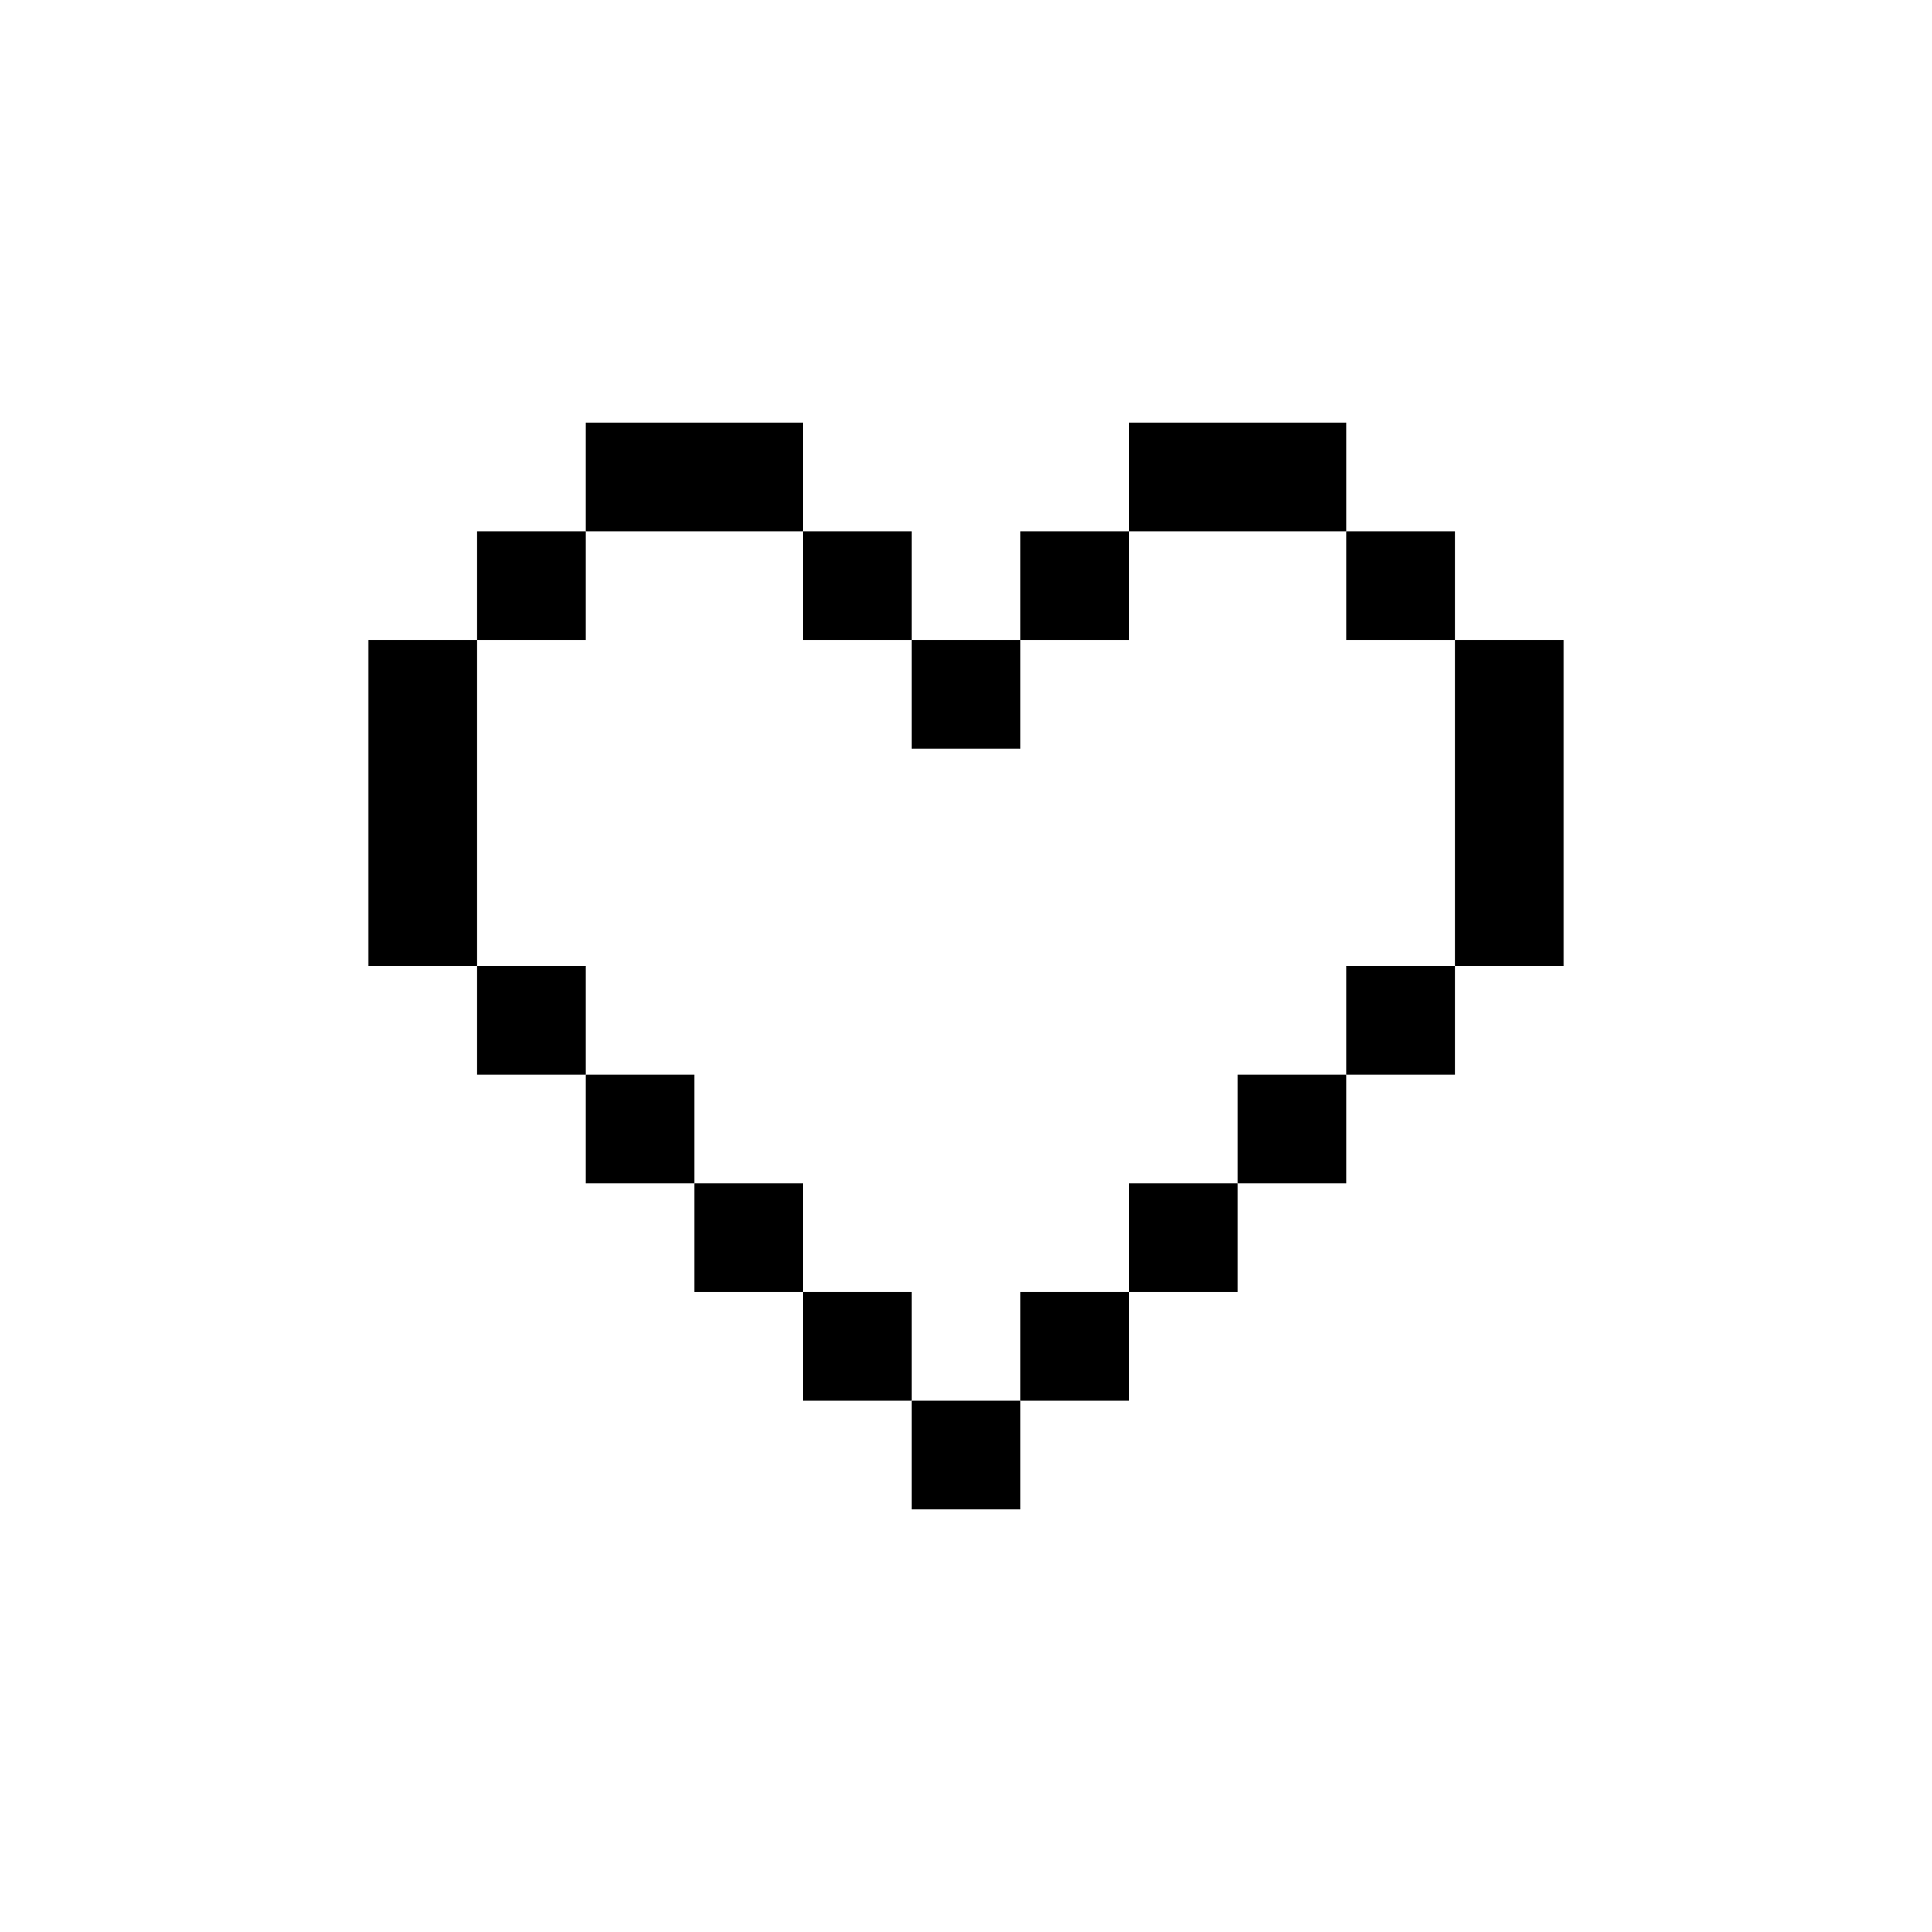
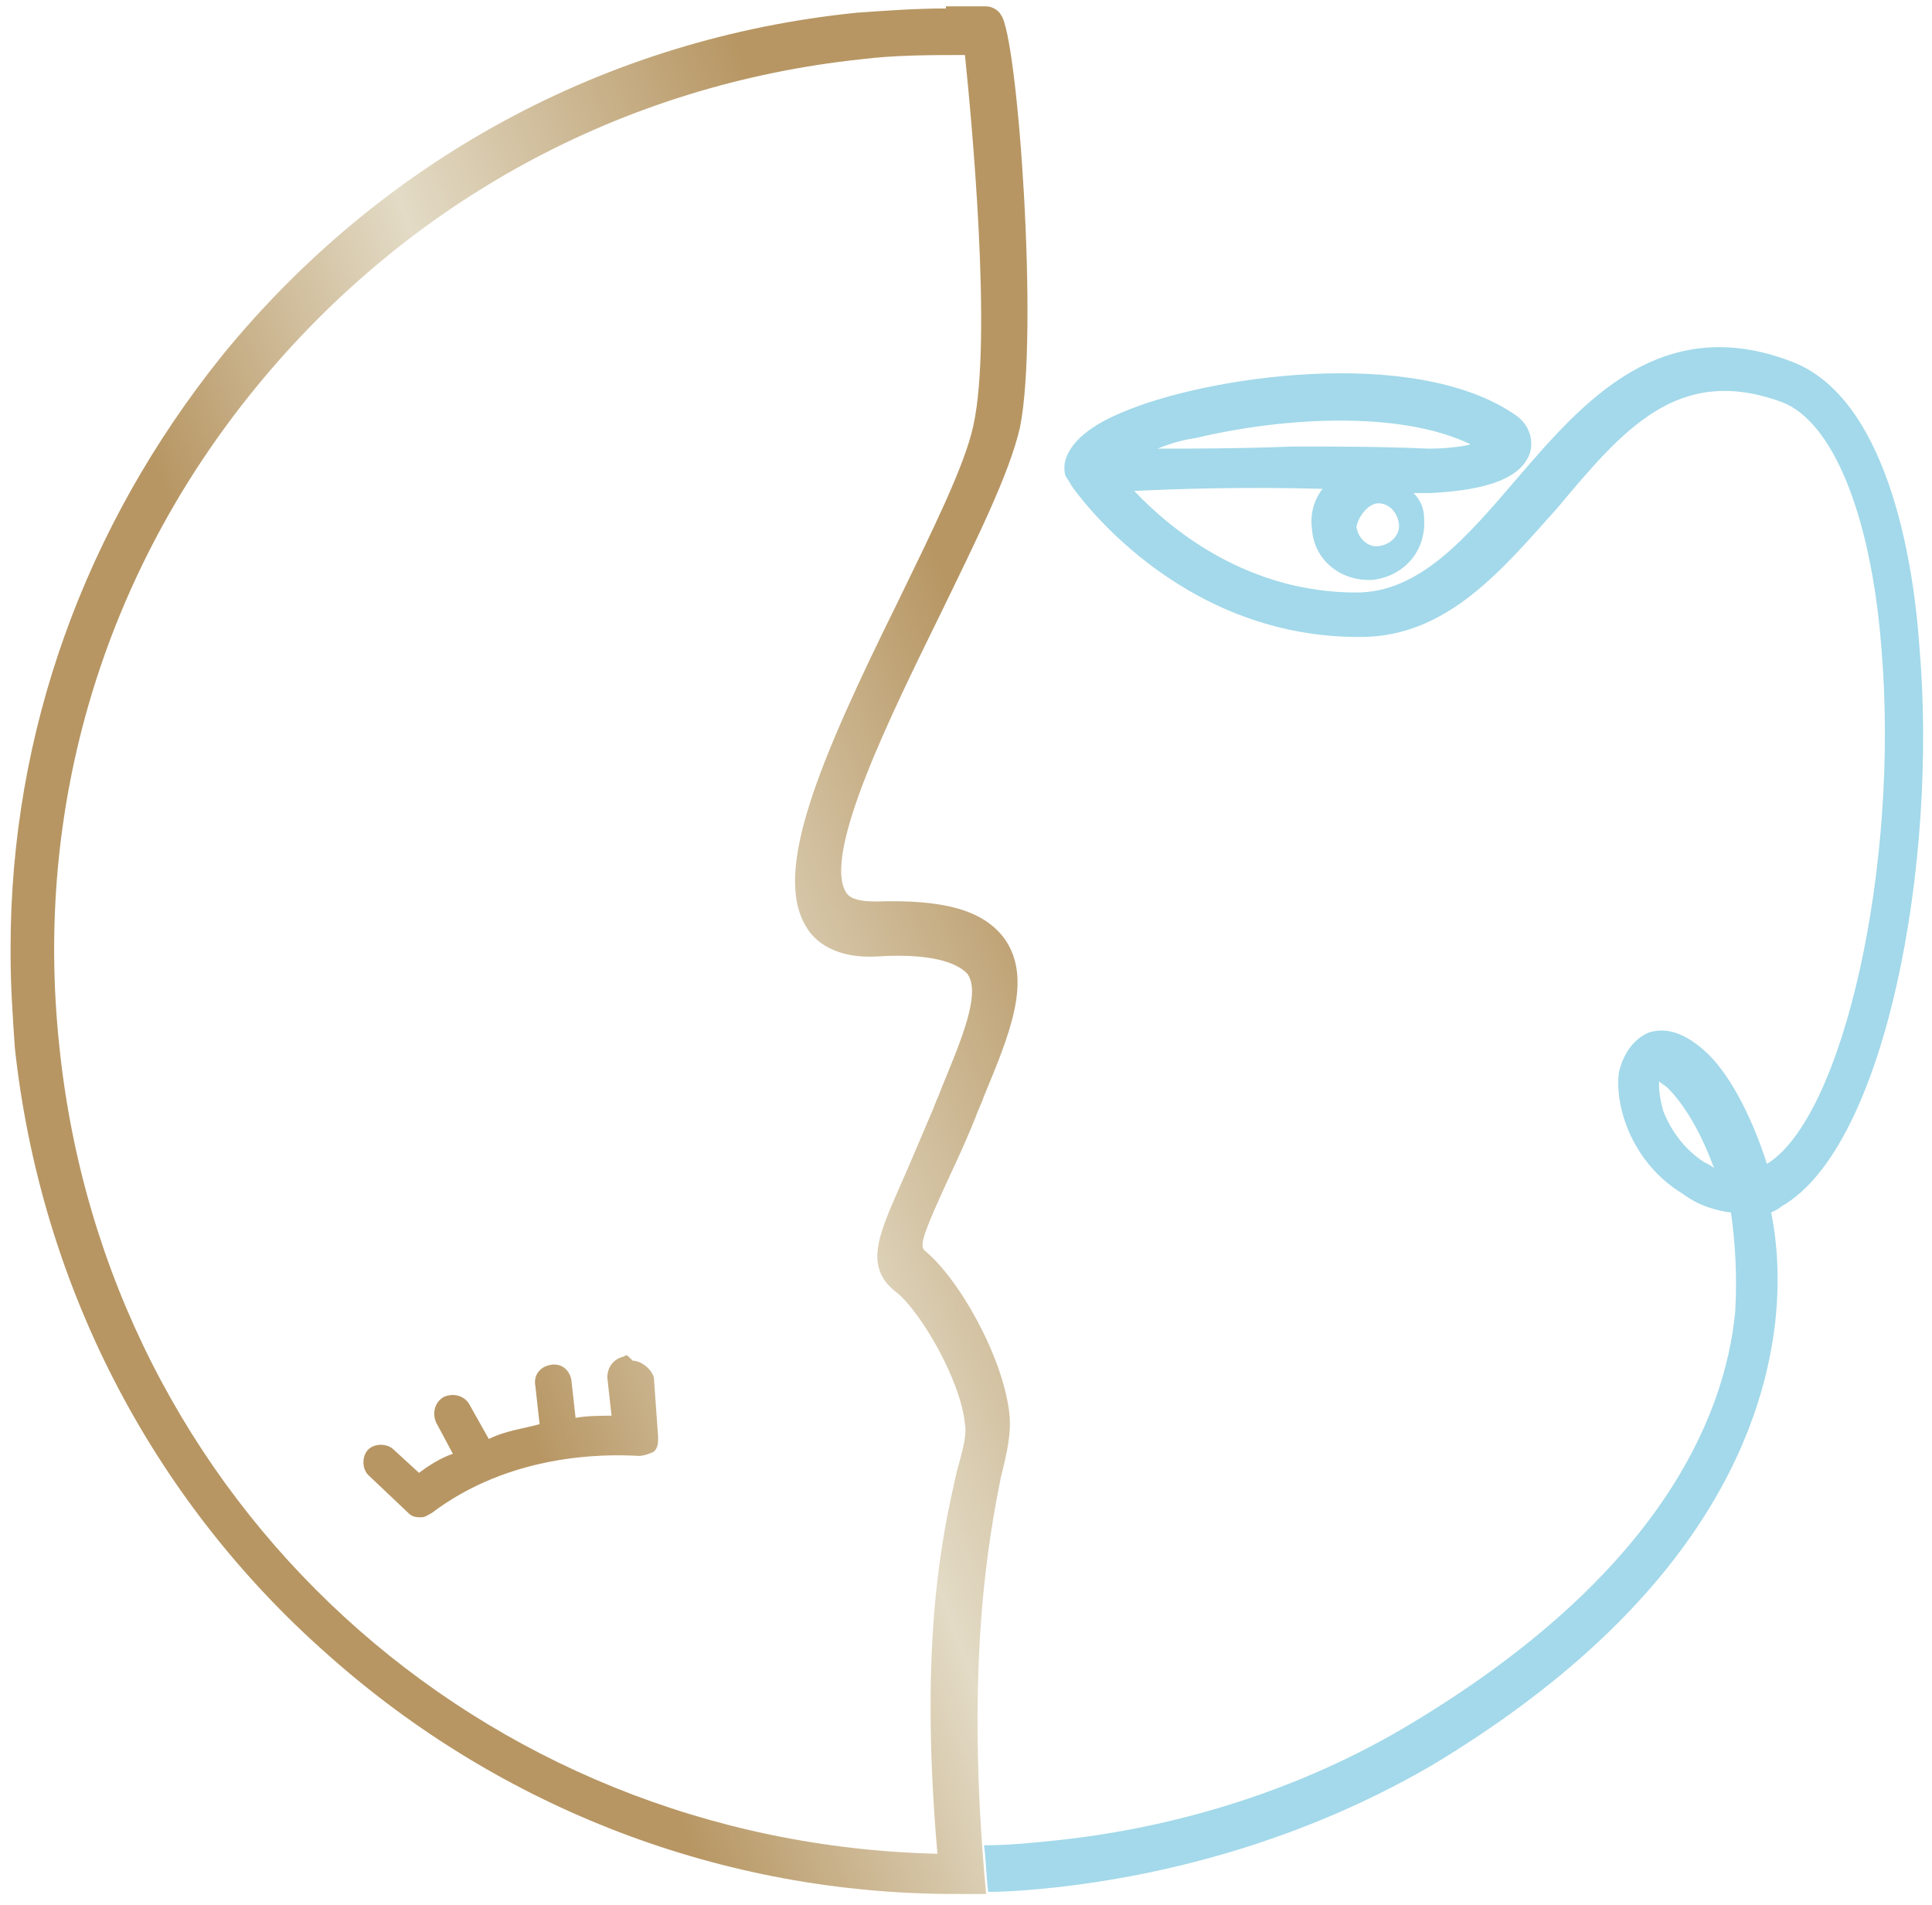
- <svg xmlns="http://www.w3.org/2000/svg" version="1.1" id="Ebene_1" x="0px" y="0px" viewBox="0 0 32 32" style="enable-background:new 0 0 32 32;" xml:space="preserve">
-   <g>
-     <polygon points="13.3,8.8 13.3,7 9.7,7 9.7,8.8 11.5,8.8  " />
-     <rect x="7.9" y="8.8" width="1.8" height="1.8" />
-     <polygon points="7.9,12.4 7.9,10.6 6.1,10.6 6.1,12.4 6.1,14.2 6.1,16 7.9,16 7.9,14.2  " />
-     <rect x="7.9" y="16" width="1.8" height="1.8" />
-     <rect x="22.3" y="8.8" width="1.8" height="1.8" />
-     <polygon points="22.3,8.8 22.3,7 18.7,7 18.7,8.8 20.5,8.8  " />
-     <rect x="16.9" y="8.8" width="1.8" height="1.8" />
-     <rect x="15.1" y="10.6" width="1.8" height="1.8" />
-     <rect x="13.3" y="8.8" width="1.8" height="1.8" />
-     <rect x="20.5" y="17.8" width="1.8" height="1.8" />
-     <rect x="22.3" y="16" width="1.8" height="1.8" />
-     <rect x="15.1" y="23.2" width="1.8" height="1.8" />
-     <polygon points="24.1,10.6 24.1,12.4 24.1,14.2 24.1,16 25.9,16 25.9,10.6  " />
-     <rect x="18.7" y="19.6" width="1.8" height="1.8" />
-     <rect x="16.9" y="21.4" width="1.8" height="1.8" />
-     <rect x="9.7" y="17.8" width="1.8" height="1.8" />
-     <rect x="11.5" y="19.6" width="1.8" height="1.8" />
-     <rect x="13.3" y="21.4" width="1.8" height="1.8" />
-   </g>
+ <svg xmlns="http://www.w3.org/2000/svg" xmlns:xlink="http://www.w3.org/1999/xlink" enable-background="new 0 0 91.3 90" version="1.1" viewBox="0 0 91.3 90" xml:space="preserve">
+   <path d="m90.7 30.5c-0.3-4.3-1.6-11.7-6-13.4-6.2-2.4-9.9 1.9-13 5.5-2.4 2.8-4.6 5.4-7.6 5.4-5.1 0-8.7-2.9-10.5-4.8 2-0.1 5.2-0.2 8.9-0.1-0.4 0.5-0.6 1.2-0.5 1.9 0.1 1.5 1.4 2.5 2.9 2.4 1.5-0.2 2.5-1.4 2.4-2.9 0-0.5-0.2-0.9-0.5-1.2h0.8c1.8-0.1 4.2-0.4 4.7-1.9 0.2-0.7-0.1-1.4-0.7-1.8-4.8-3.3-14.7-1.8-18.6-0.1-1.7 0.7-2.6 1.6-2.7 2.5 0 0.3 0 0.5 0.2 0.7 0 0.1 0.1 0.1 0.1 0.2 0.2 0.3 5 7.2 13.6 7.2h0.1c4.1 0 6.7-3.2 9.3-6.1 3.1-3.7 5.7-6.8 10.6-5 2.4 0.9 4.2 5.3 4.7 11.5 0.9 10.4-1.8 22.3-5.4 24.5-0.8-2.5-1.9-4.4-2.9-5.3-1.2-1.1-2.1-1.1-2.7-0.9-0.7 0.3-1.2 1-1.4 1.9-0.2 1.7 0.7 4.3 3 5.7 0.8 0.6 1.6 0.8 2.3 0.9 0.2 1.4 0.3 3 0.2 4.7-0.5 5.1-3.7 12.5-15.4 19.5-5 3-10.9 4.9-17 5.5-1 0.1-2 0.2-3.1 0.2 0.1 0.7 0.1 1.4 0.2 2.2 1 0 2.1-0.1 3.1-0.2 6.4-0.7 12.6-2.7 17.9-5.8 12.3-7.4 15.6-15.5 16.2-21 0.2-1.9 0.1-3.6-0.2-5.1 0.2-0.1 0.4-0.2 0.5-0.3 4.9-2.8 7.4-16.2 6.5-26.5m-9.7 24.7c-0.1-0.1-0.3-0.2-0.5-0.3-1.2-0.8-1.7-1.9-1.9-2.4-0.2-0.7-0.2-1.1-0.2-1.4 0.1 0.1 0.3 0.2 0.4 0.3 0.7 0.7 1.5 1.9 2.2 3.8m-16-31.4c0.5-0.1 1 0.3 1.1 0.9 0.1 0.5-0.3 1-0.9 1.1-0.5 0.1-1-0.3-1.1-0.9 0.1-0.5 0.5-1 0.9-1.1m-10.3-2.6c0.5-0.2 1.1-0.4 1.8-0.5 4.2-1 9.7-1.3 13 0.3-0.4 0.1-1.1 0.2-2 0.2-2.3-0.1-4.5-0.1-6.4-0.1-2.5 0.1-4.7 0.1-6.4 0.1" fill="#A3D9EA" />
+   <defs>
+     <path id="SVGLOGO_1" d="m29.5 64.1c-0.5 0.1-0.8 0.5-0.8 1l0.2 1.8c-0.5 0-1.1 0-1.7 0.1l-0.2-1.8c-0.1-0.5-0.5-0.8-1-0.7s-0.8 0.5-0.7 1l0.2 1.8c-0.7 0.2-1.6 0.3-2.4 0.7l-0.9-1.6c-0.2-0.4-0.7-0.6-1.2-0.4-0.4 0.2-0.6 0.7-0.4 1.2l0.8 1.5c-0.6 0.2-1.2 0.6-1.6 0.9l-1.2-1.1c-0.3-0.3-0.9-0.3-1.2 0s-0.3 0.9 0 1.2l1.9 1.8c0.2 0.2 0.4 0.2 0.6 0.2s0.3-0.1 0.5-0.2c3.7-2.8 8.1-2.8 9.8-2.7 0.2 0 0.5-0.1 0.7-0.2 0.2-0.2 0.2-0.4 0.2-0.7l-0.2-2.8c-0.1-0.4-0.6-0.8-1-0.8-0.3-0.3-0.3-0.3-0.4-0.2m-26.7-14.7c-1.2-11.3 2.1-22.3 9.3-31.1s17.3-14.3 28.6-15.5c1.6-0.2 3.3-0.2 4.9-0.2 0.3 2.9 1.3 13.4 0.4 17.5-0.4 1.9-2 5.1-3.6 8.4-3.7 7.5-5.9 12.7-4.3 15.3 0.4 0.7 1.4 1.5 3.3 1.4 3.1-0.2 4 0.5 4.3 0.8 0.7 0.9-0.3 3.2-1.2 5.4-0.1 0.3-0.3 0.7-0.4 1-0.6 1.4-1.1 2.6-1.5 3.5-1.1 2.5-1.8 4-0.2 5.2 1.1 0.9 3 4.1 3.2 6.2 0.1 0.5-0.1 1.2-0.4 2.3-0.6 2.7-1.8 7.7-0.9 18-21.6-0.5-39.3-16.6-41.5-38.2m41.9-49c-1.4 0-2.8 0.1-4.2 0.2-11.9 1.2-22.5 7-30 16.2-6.5 8.1-10 17.8-10 28v0.3c0 1.5 0.1 2.9 0.2 4.4 1.2 11.1 6.4 21.3 14.8 28.7 8.2 7.3 18.7 11.3 29.6 11.3h1.5c-1-10.7 0.1-16.7 0.7-19.7 0.3-1.2 0.5-2.1 0.4-3-0.3-2.7-2.4-6.4-4-7.7-0.2-0.2-0.2-0.5 0.8-2.7 0.4-0.9 1-2.1 1.6-3.6 0.1-0.3 0.3-0.7 0.4-1 1.2-2.9 2.3-5.5 1-7.4-1-1.4-2.9-1.9-6.1-1.8-0.7 0-1.2-0.1-1.4-0.4-1.2-1.8 2.2-8.6 4.4-13.1 1.7-3.5 3.3-6.7 3.8-8.9 0.9-4.4-0.1-18.5-0.9-19.5-0.1-0.2-0.4-0.4-0.7-0.4h-1.5-0.4z" />
+   </defs>
+   <clipPath id="SVGLOGO_2">
+     <use overflow="visible" xlink:href="#SVGLOGO_1" />
+   </clipPath>
+   <linearGradient id="SVGLOGO_3" x1="-51.536" x2="-49.488" y1="200.54" y2="200.54" gradientTransform="matrix(15.496 -6.0105 -6.0105 -15.496 2020.2 2846)" gradientUnits="userSpaceOnUse">
+     <stop stop-color="#B79663" offset="0" />
+     <stop stop-color="#B79663" offset=".033" />
+     <stop stop-color="#E3DBC6" offset=".483" />
+     <stop stop-color="#B79663" offset="1" />
+   </linearGradient>
+   <polygon points="-29.6 12.1 42.5 -15.9 78.9 77.9 6.8 105.9" clip-path="url(#SVGLOGO_2)" fill="url(#SVGLOGO_3)" />
</svg>
